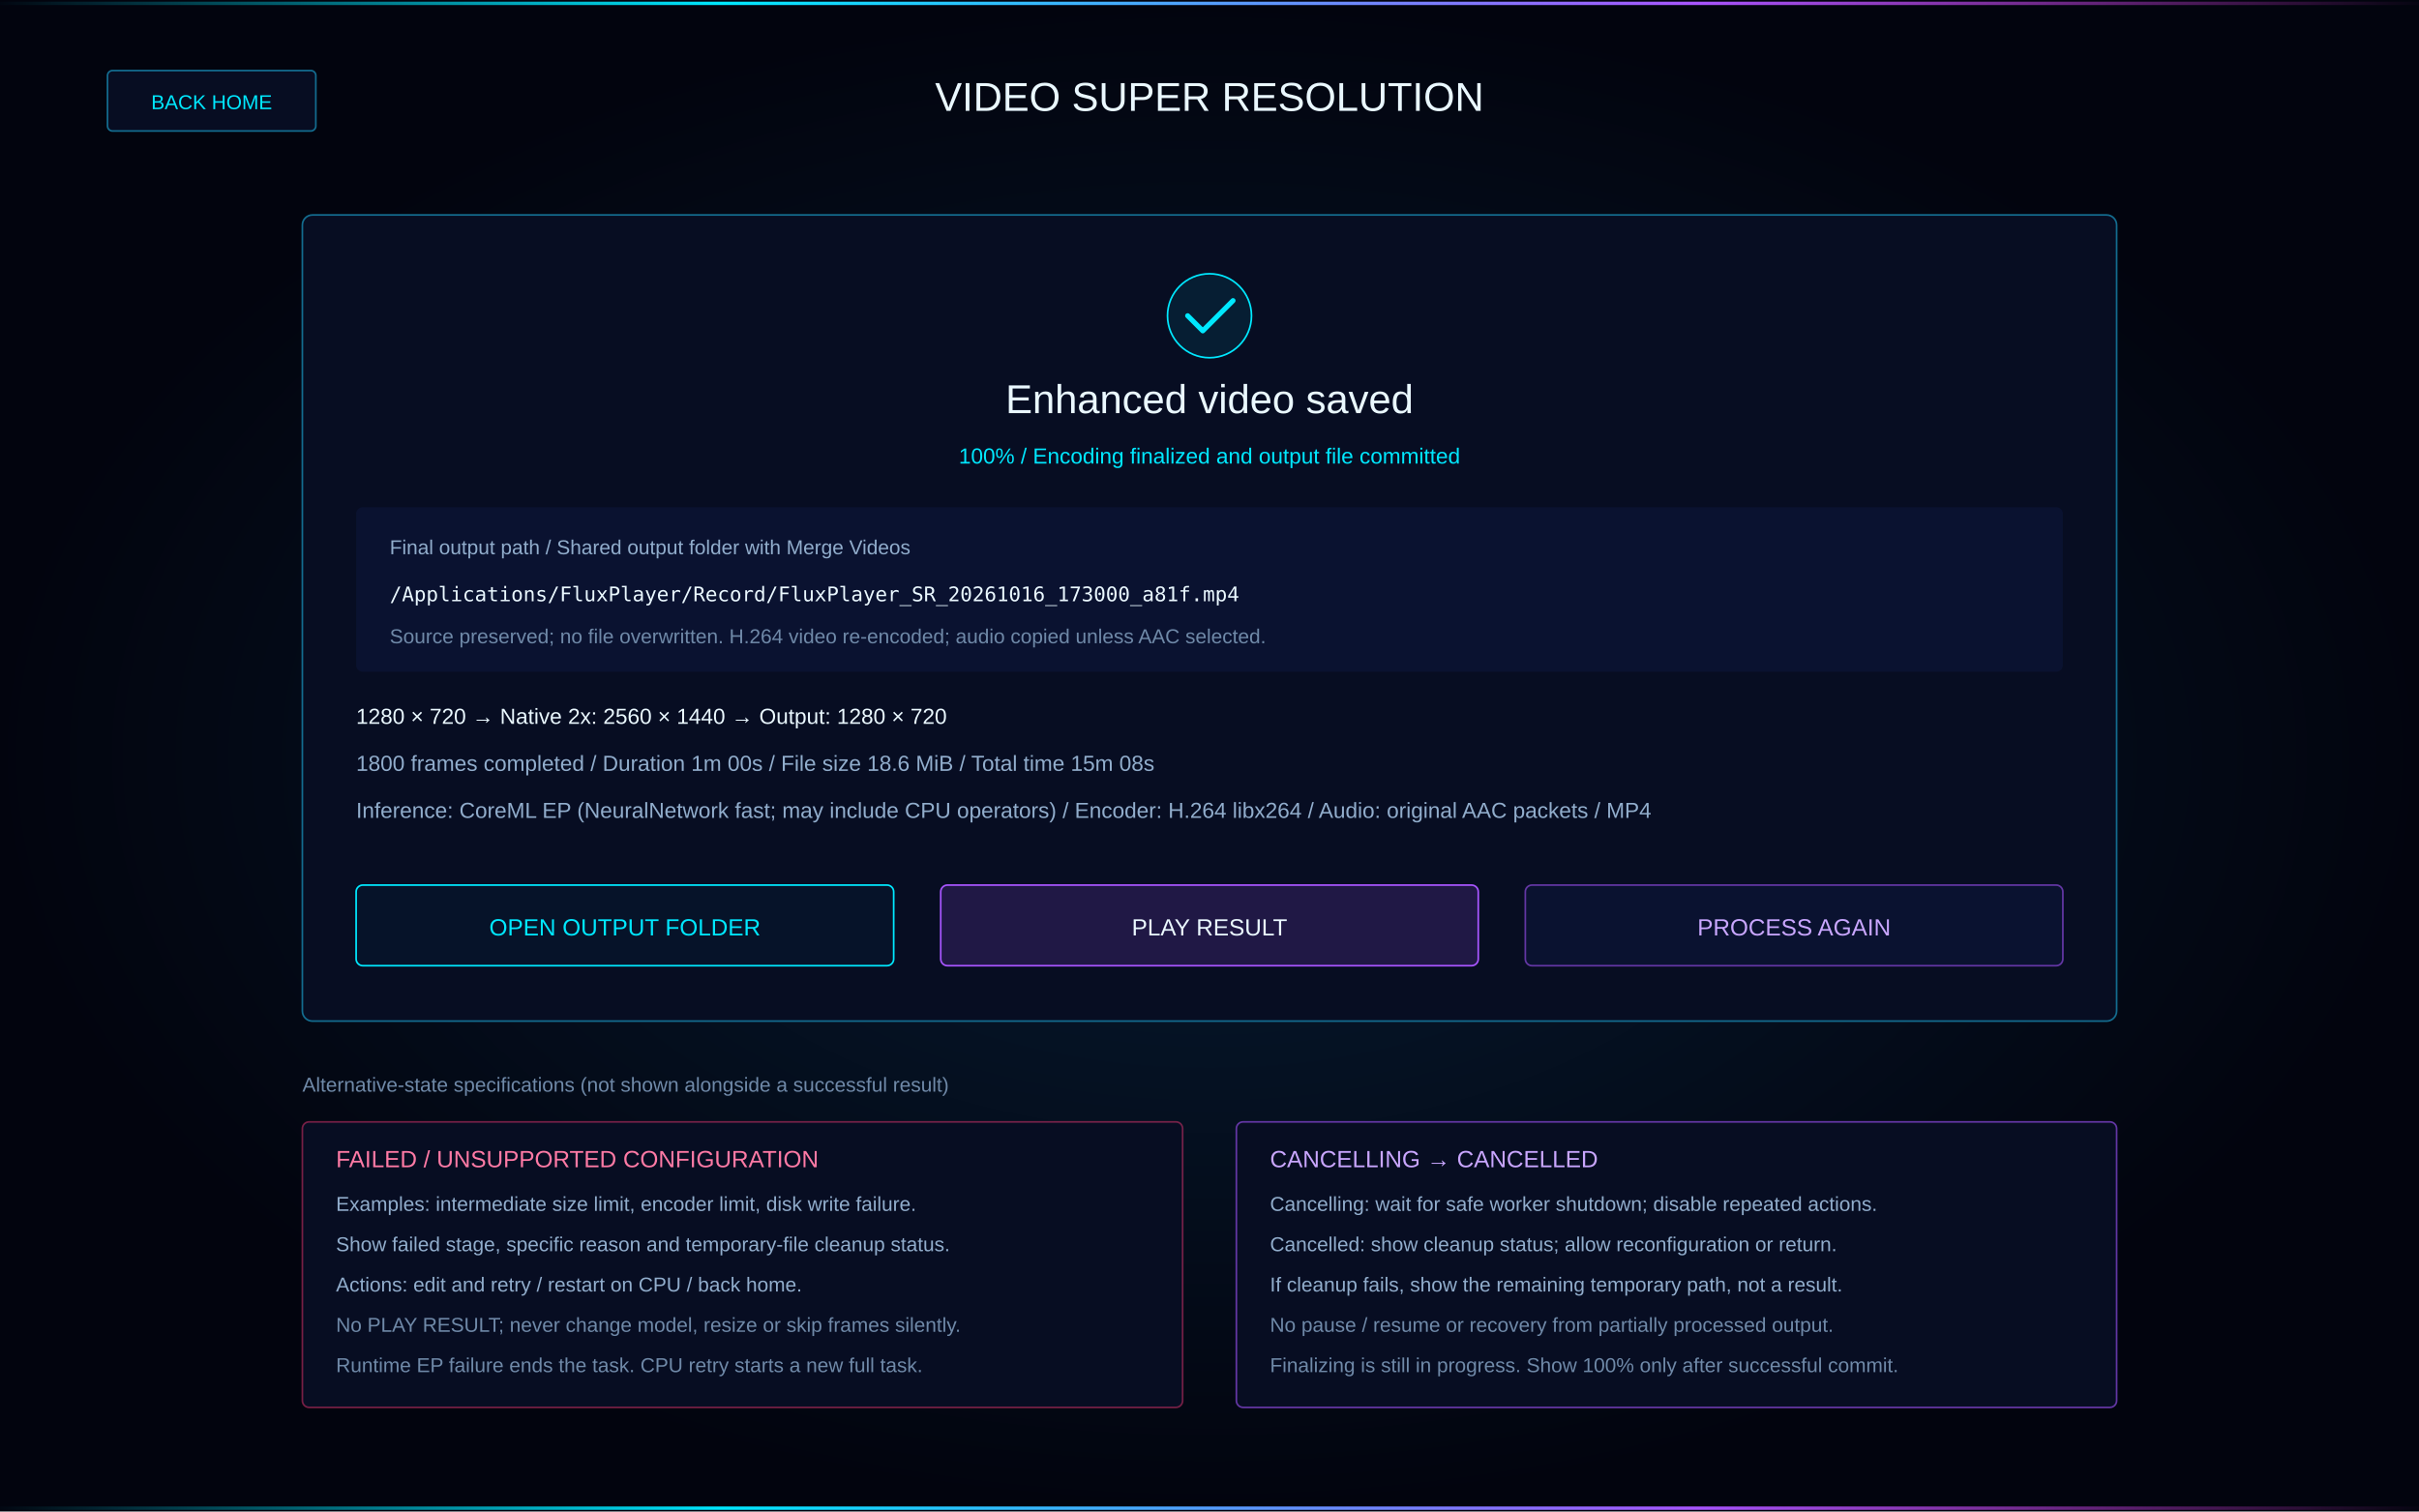
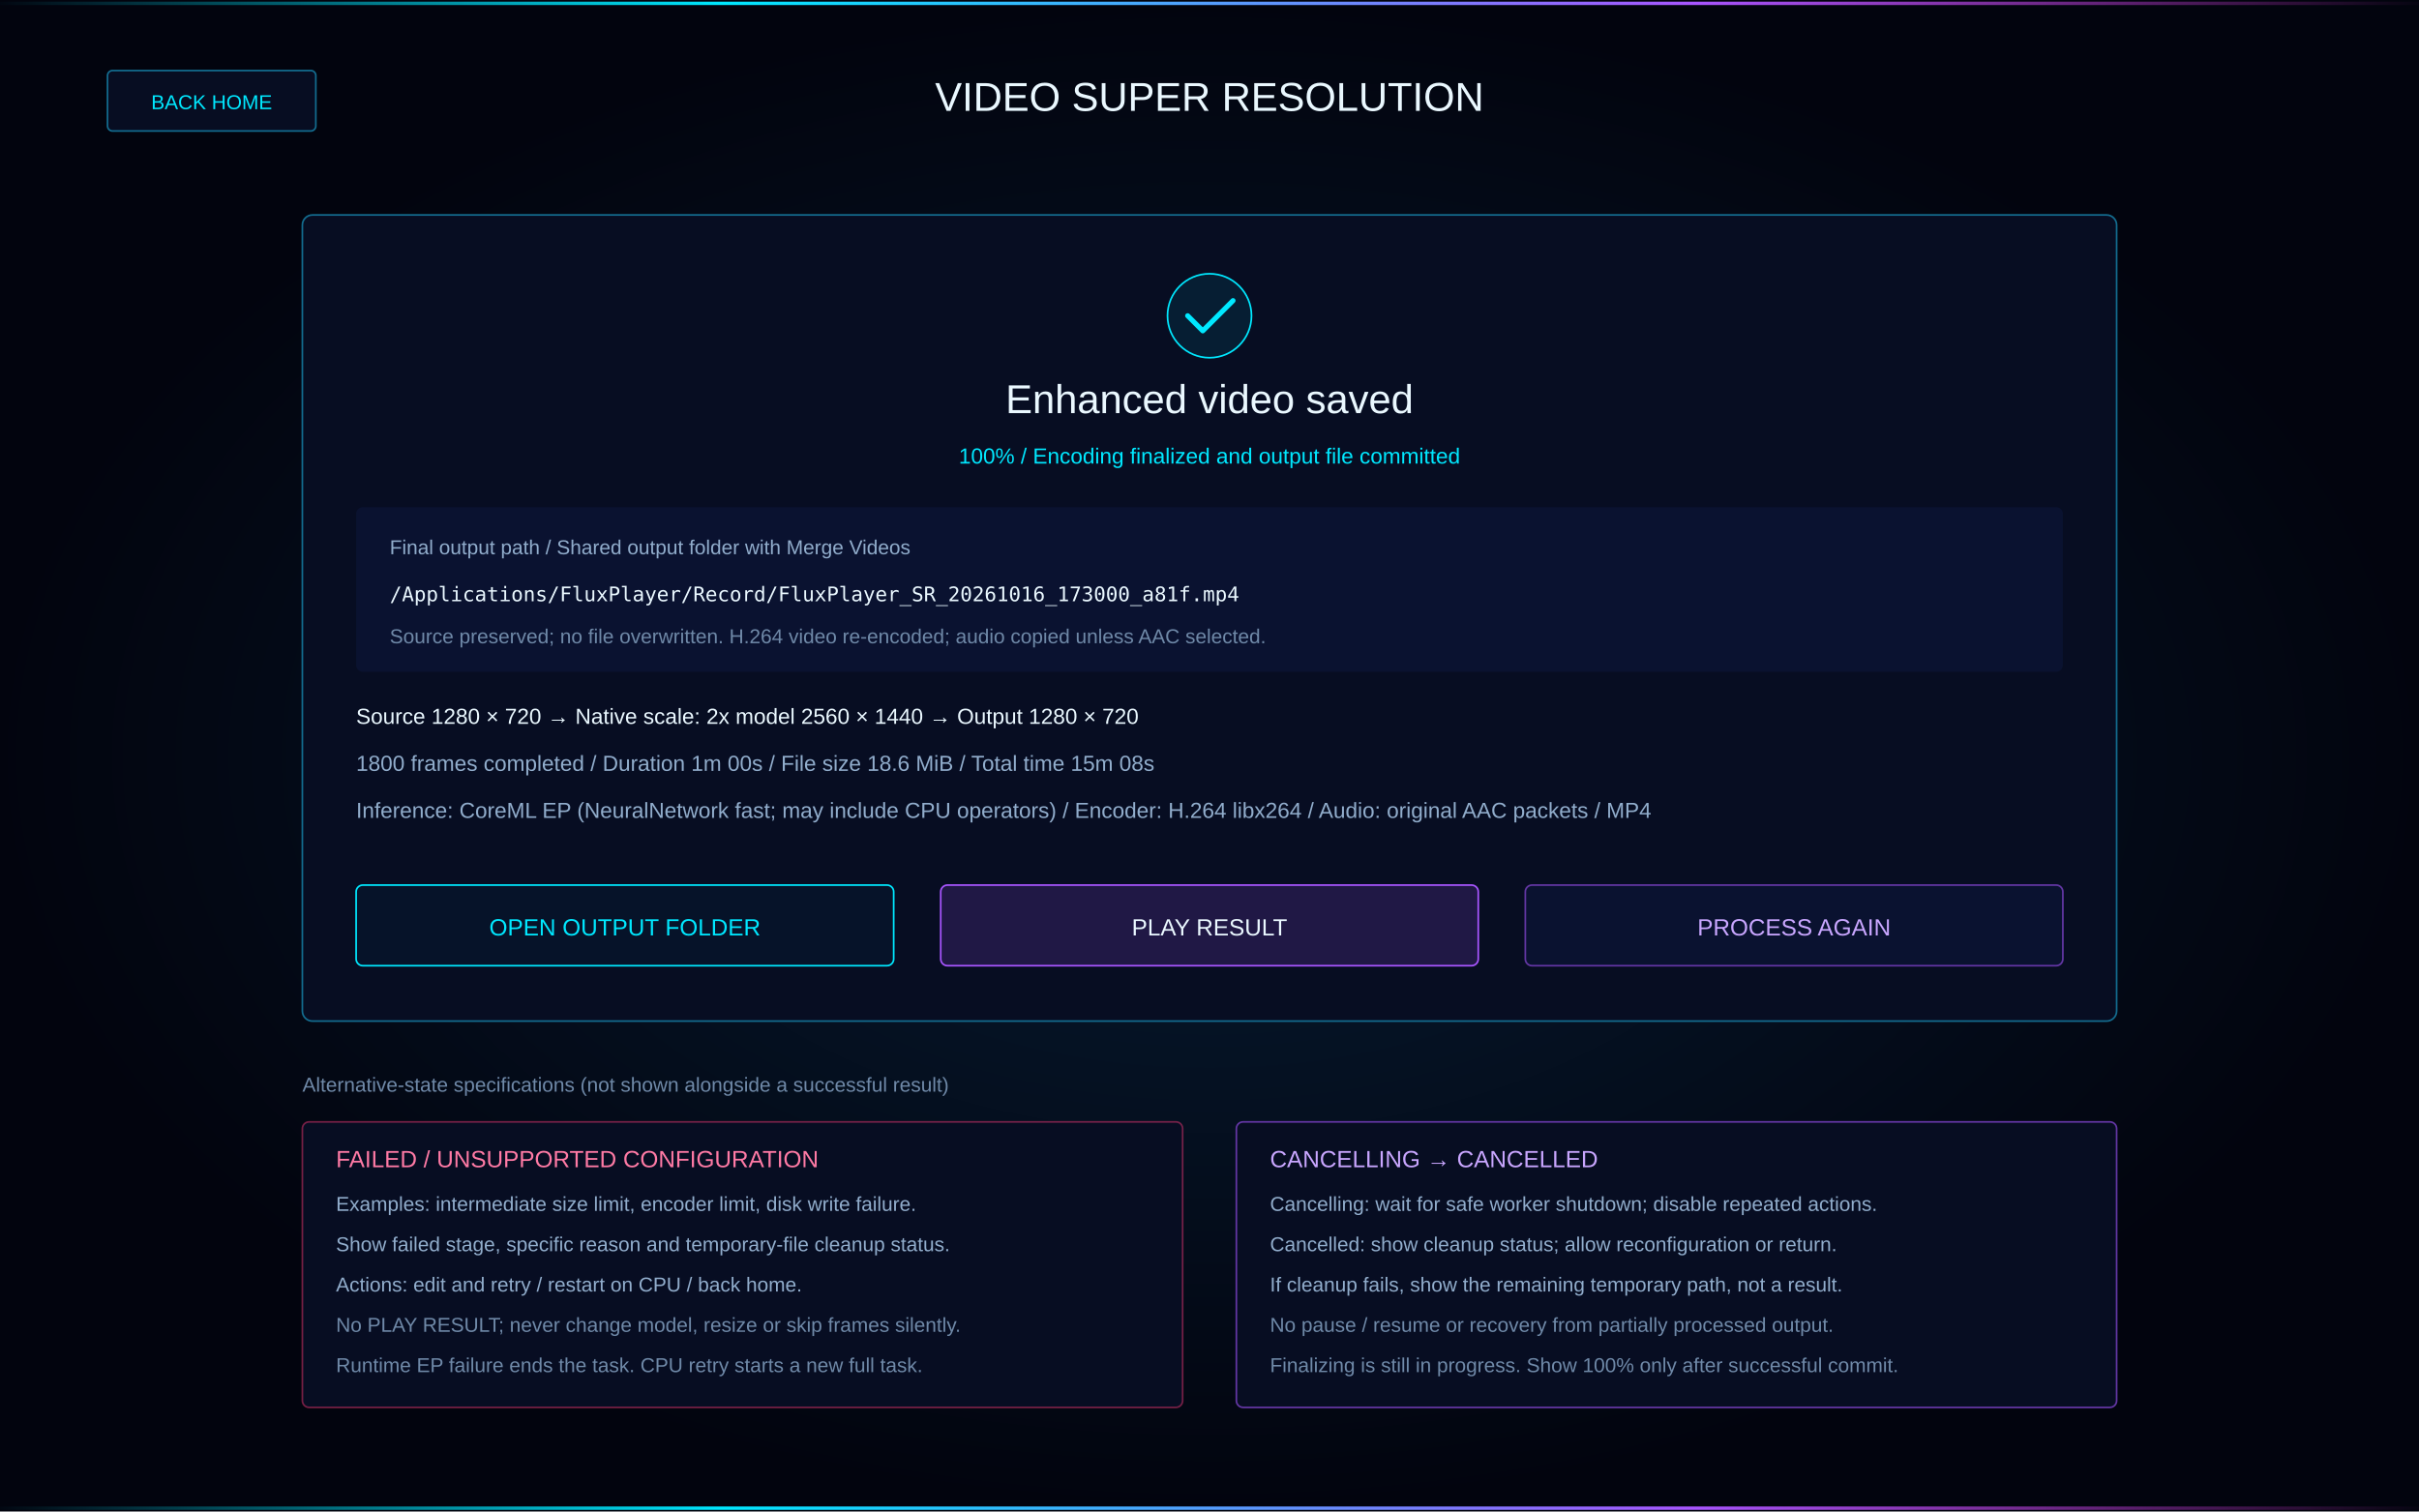
<svg xmlns="http://www.w3.org/2000/svg" width="1440" height="900" viewBox="0 0 1440 900" fill="none">
  <defs>
    <radialGradient id="bg">
      <stop stop-color="#071B31" />
      <stop offset="1" stop-color="#02040E" />
    </radialGradient>
    <linearGradient id="rail">
      <stop stop-color="#00E8FF" stop-opacity="0" />
      <stop offset=".3" stop-color="#00E8FF" />
      <stop offset=".7" stop-color="#A855FF" />
      <stop offset="1" stop-color="#FF3DF2" stop-opacity="0" />
    </linearGradient>
  </defs>
  <rect width="1440" height="900" fill="url(#bg)" />
  <path d="M0 2H1440M0 898H1440" stroke="url(#rail)" stroke-width="2" />
  <g font-family="Arial, sans-serif">
    <a href="mockup_home.svg">
      <rect x="64" y="42" width="124" height="36" rx="3" fill="#070D22" stroke="#136C8F" />
      <text x="126" y="65" text-anchor="middle" font-size="12" fill="#00E8FF">BACK HOME</text>
    </a>
    <text x="720" y="66" text-anchor="middle" font-size="24" fill="#EAF8FF">VIDEO SUPER RESOLUTION</text>
    <rect x="180" y="128" width="1080" height="480" rx="6" fill="#070D22" stroke="#136C8F" />
    <circle cx="720" cy="188" r="25" fill="#00E8FF" fill-opacity=".08" stroke="#00E8FF" />
    <path d="M707 188L716 197L734 179" stroke="#00E8FF" stroke-width="3" stroke-linecap="round" stroke-linejoin="round" />
    <text x="720" y="246" text-anchor="middle" font-size="24" fill="#EAF8FF">Enhanced video saved</text>
    <text x="720" y="276" text-anchor="middle" font-size="13" fill="#00E8FF">100% / Encoding finalized and output file committed</text>
    <rect x="212" y="302" width="1016" height="98" rx="4" fill="#0A1230" />
    <text x="232" y="330" font-size="12" fill="#91ADCC">Final output path / Shared output folder with Merge Videos</text>
    <text x="232" y="358" font-family="Consolas, monospace" font-size="12" fill="#EAF8FF">/Applications/FluxPlayer/Record/FluxPlayer_SR_20261016_173000_a81f.mp4</text>
    <text x="232" y="383" font-size="12" fill="#6F89A8">Source preserved; no file overwritten. H.264 video re-encoded; audio copied unless AAC selected.</text>
-     <text x="212" y="431" font-size="13" fill="#EAF8FF">1280 × 720 → Native 2x: 2560 × 1440 → Output: 1280 × 720</text>
+     <text x="212" y="431" font-size="13" fill="#EAF8FF">Source 1280 × 720 → Native scale: 2x model 2560 × 1440 → Output 1280 × 720</text>
    <text x="212" y="459" font-size="13" fill="#91ADCC">1800 frames completed / Duration 1m 00s / File size 18.6 MiB / Total time 15m 08s</text>
    <text x="212" y="487" font-size="13" fill="#91ADCC">Inference: CoreML EP (NeuralNetwork fast; may include CPU operators) / Encoder: H.264 libx264 / Audio: original AAC packets / MP4</text>
    <g id="result-actions" text-anchor="middle" font-size="14">
      <rect x="212" y="527" width="320" height="48" rx="4" fill="#061329" stroke="#00E8FF" />
      <text x="372" y="557" fill="#00E8FF">OPEN OUTPUT FOLDER</text>
      <rect x="560" y="527" width="320" height="48" rx="4" fill="#A855FF" fill-opacity=".16" stroke="#A855FF" />
      <text x="720" y="557" fill="#EAF8FF">PLAY RESULT</text>
      <a href="mockup_super_resolution.svg">
        <rect x="908" y="527" width="320" height="48" rx="4" fill="#0A1230" stroke="#6336A4" />
        <text x="1068" y="557" fill="#C9A6FF">PROCESS AGAIN</text>
      </a>
    </g>
    <g id="alternative-state-spec">
      <text x="180" y="650" font-size="12" fill="#6F89A8">Alternative-state specifications (not shown alongside a successful result)</text>
      <rect x="180" y="668" width="524" height="170" rx="4" fill="#070D22" stroke="#FF3B7A" stroke-opacity=".45" />
      <text x="200" y="695" font-size="14" fill="#FF7AA5">FAILED / UNSUPPORTED CONFIGURATION</text>
      <text x="200" y="721" font-size="12" fill="#91ADCC">Examples: intermediate size limit, encoder limit, disk write failure.</text>
      <text x="200" y="745" font-size="12" fill="#91ADCC">Show failed stage, specific reason and temporary-file cleanup status.</text>
      <text x="200" y="769" font-size="12" fill="#91ADCC">Actions: edit and retry / restart on CPU / back home.</text>
      <text x="200" y="793" font-size="12" fill="#6F89A8">No PLAY RESULT; never change model, resize or skip frames silently.</text>
      <text x="200" y="817" font-size="12" fill="#6F89A8">Runtime EP failure ends the task. CPU retry starts a new full task.</text>
      <rect x="736" y="668" width="524" height="170" rx="4" fill="#070D22" stroke="#6336A4" />
      <text x="756" y="695" font-size="14" fill="#C9A6FF">CANCELLING → CANCELLED</text>
      <text x="756" y="721" font-size="12" fill="#91ADCC">Cancelling: wait for safe worker shutdown; disable repeated actions.</text>
      <text x="756" y="745" font-size="12" fill="#91ADCC">Cancelled: show cleanup status; allow reconfiguration or return.</text>
      <text x="756" y="769" font-size="12" fill="#91ADCC">If cleanup fails, show the remaining temporary path, not a result.</text>
      <text x="756" y="793" font-size="12" fill="#6F89A8">No pause / resume or recovery from partially processed output.</text>
      <text x="756" y="817" font-size="12" fill="#6F89A8">Finalizing is still in progress. Show 100% only after successful commit.</text>
    </g>
  </g>
</svg>
